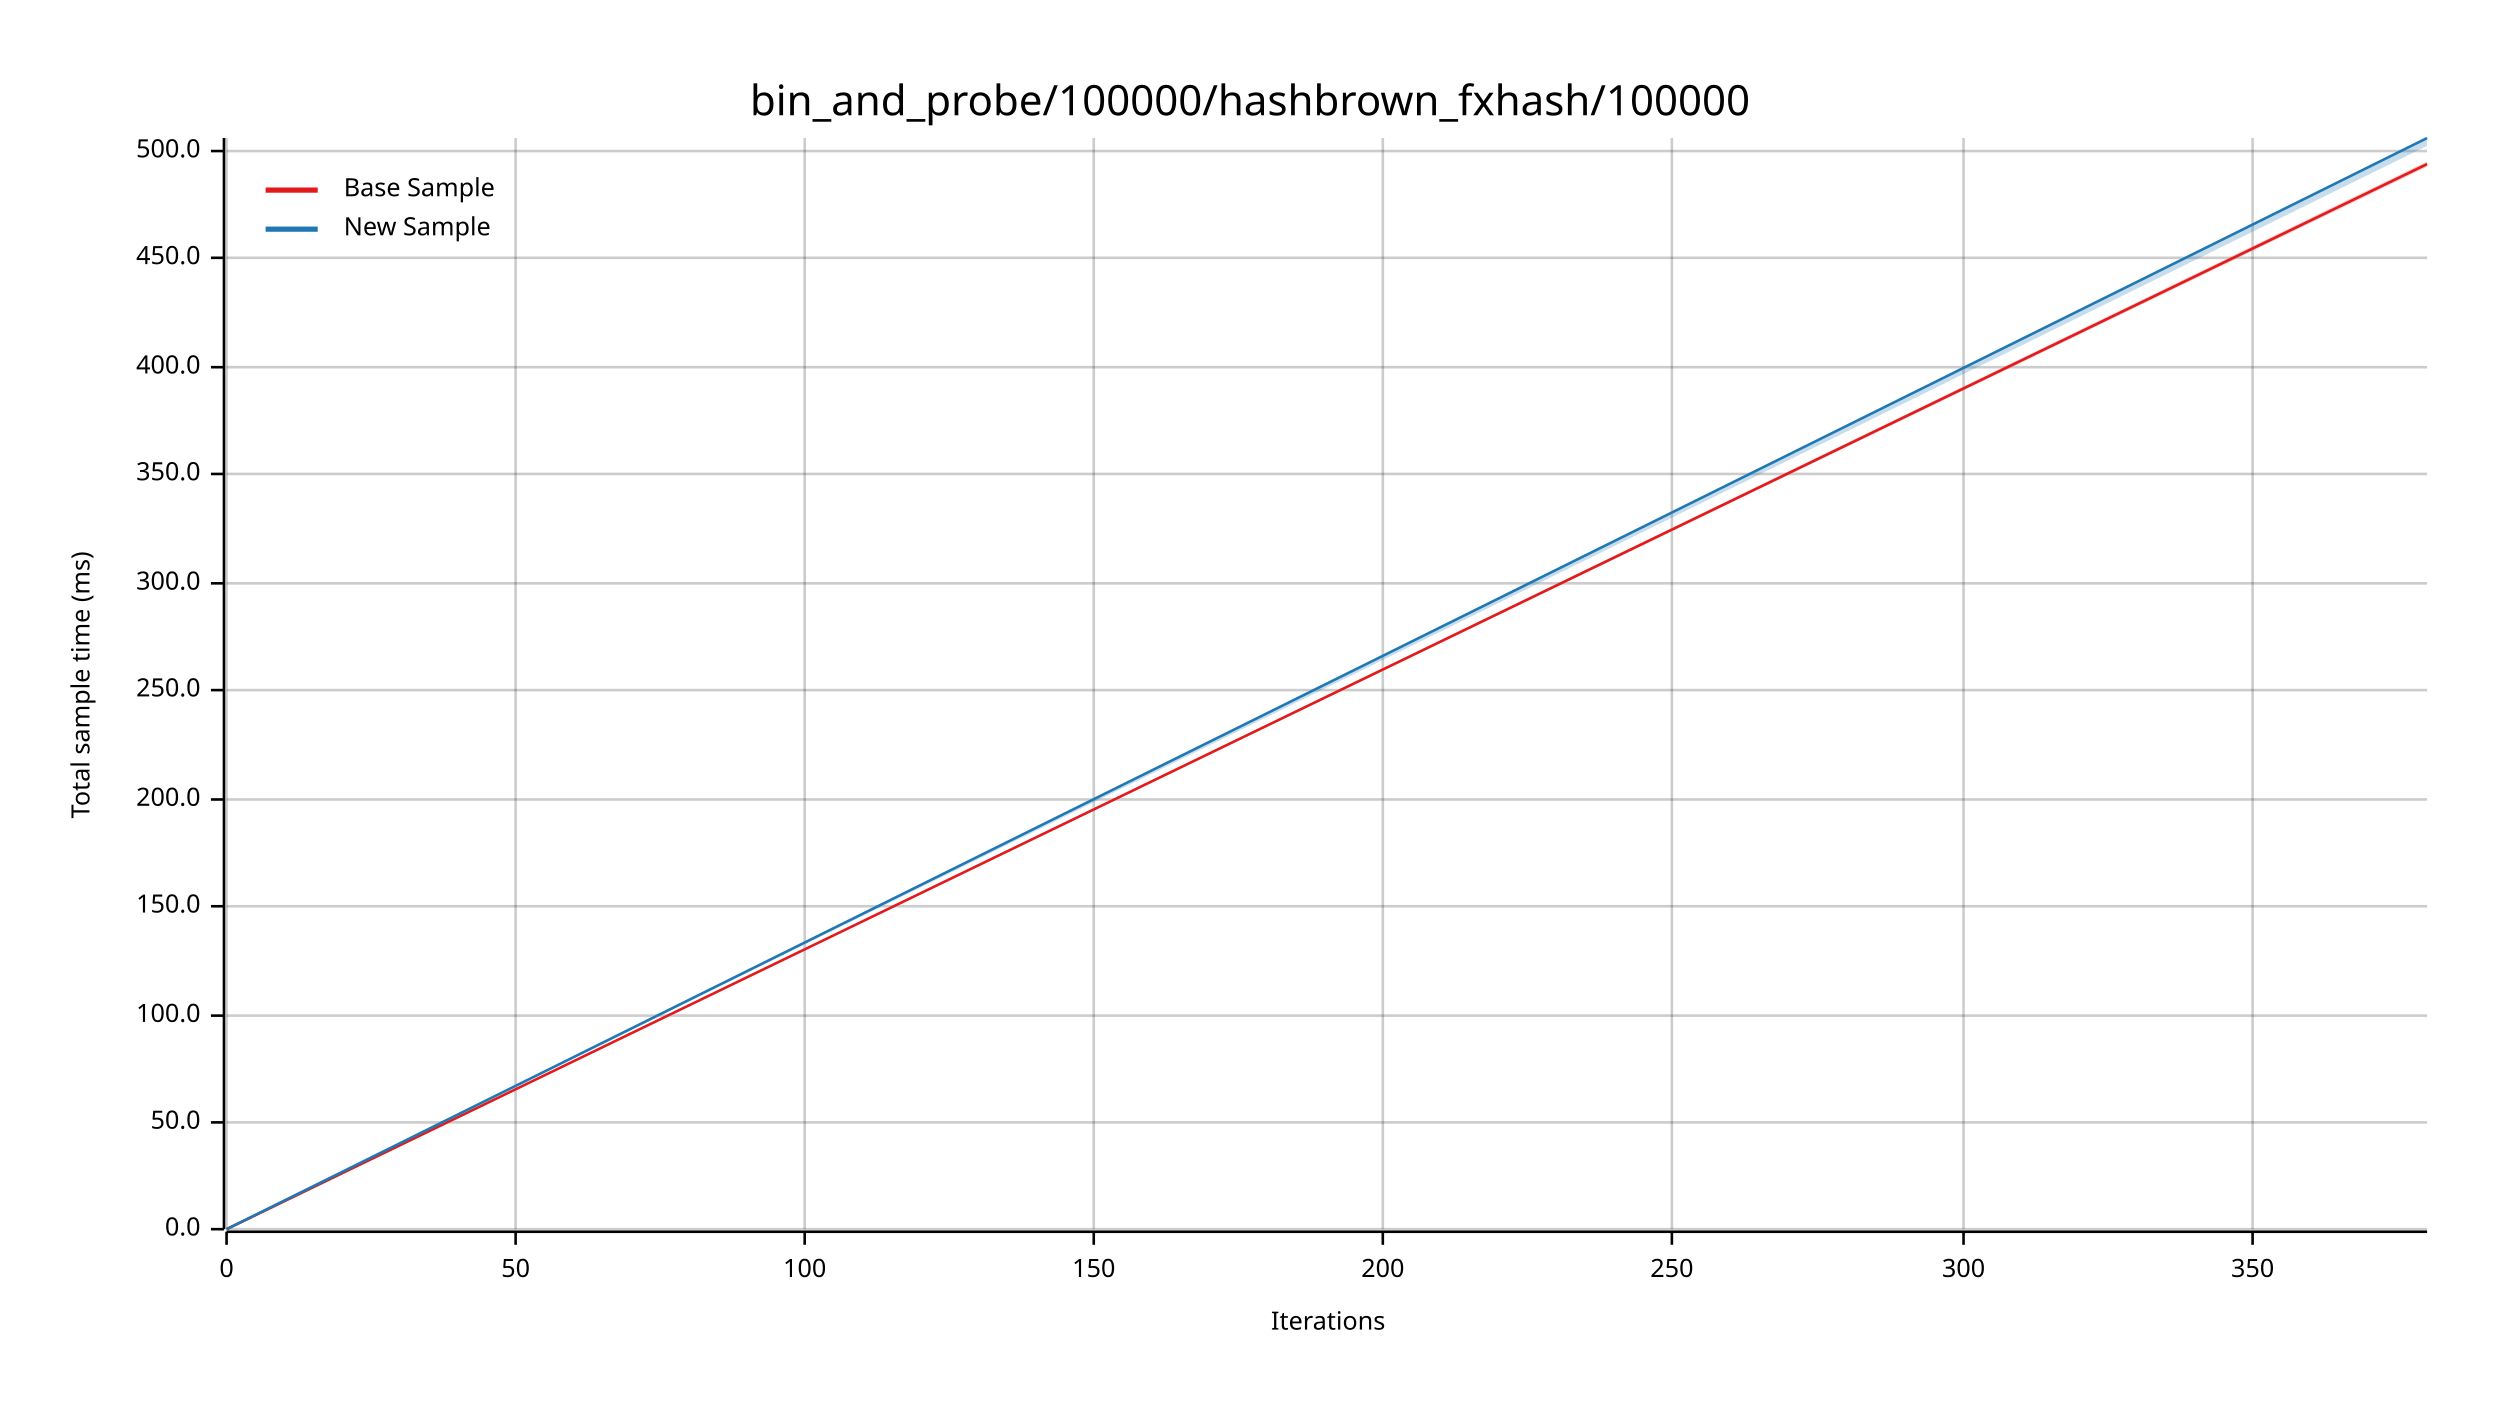
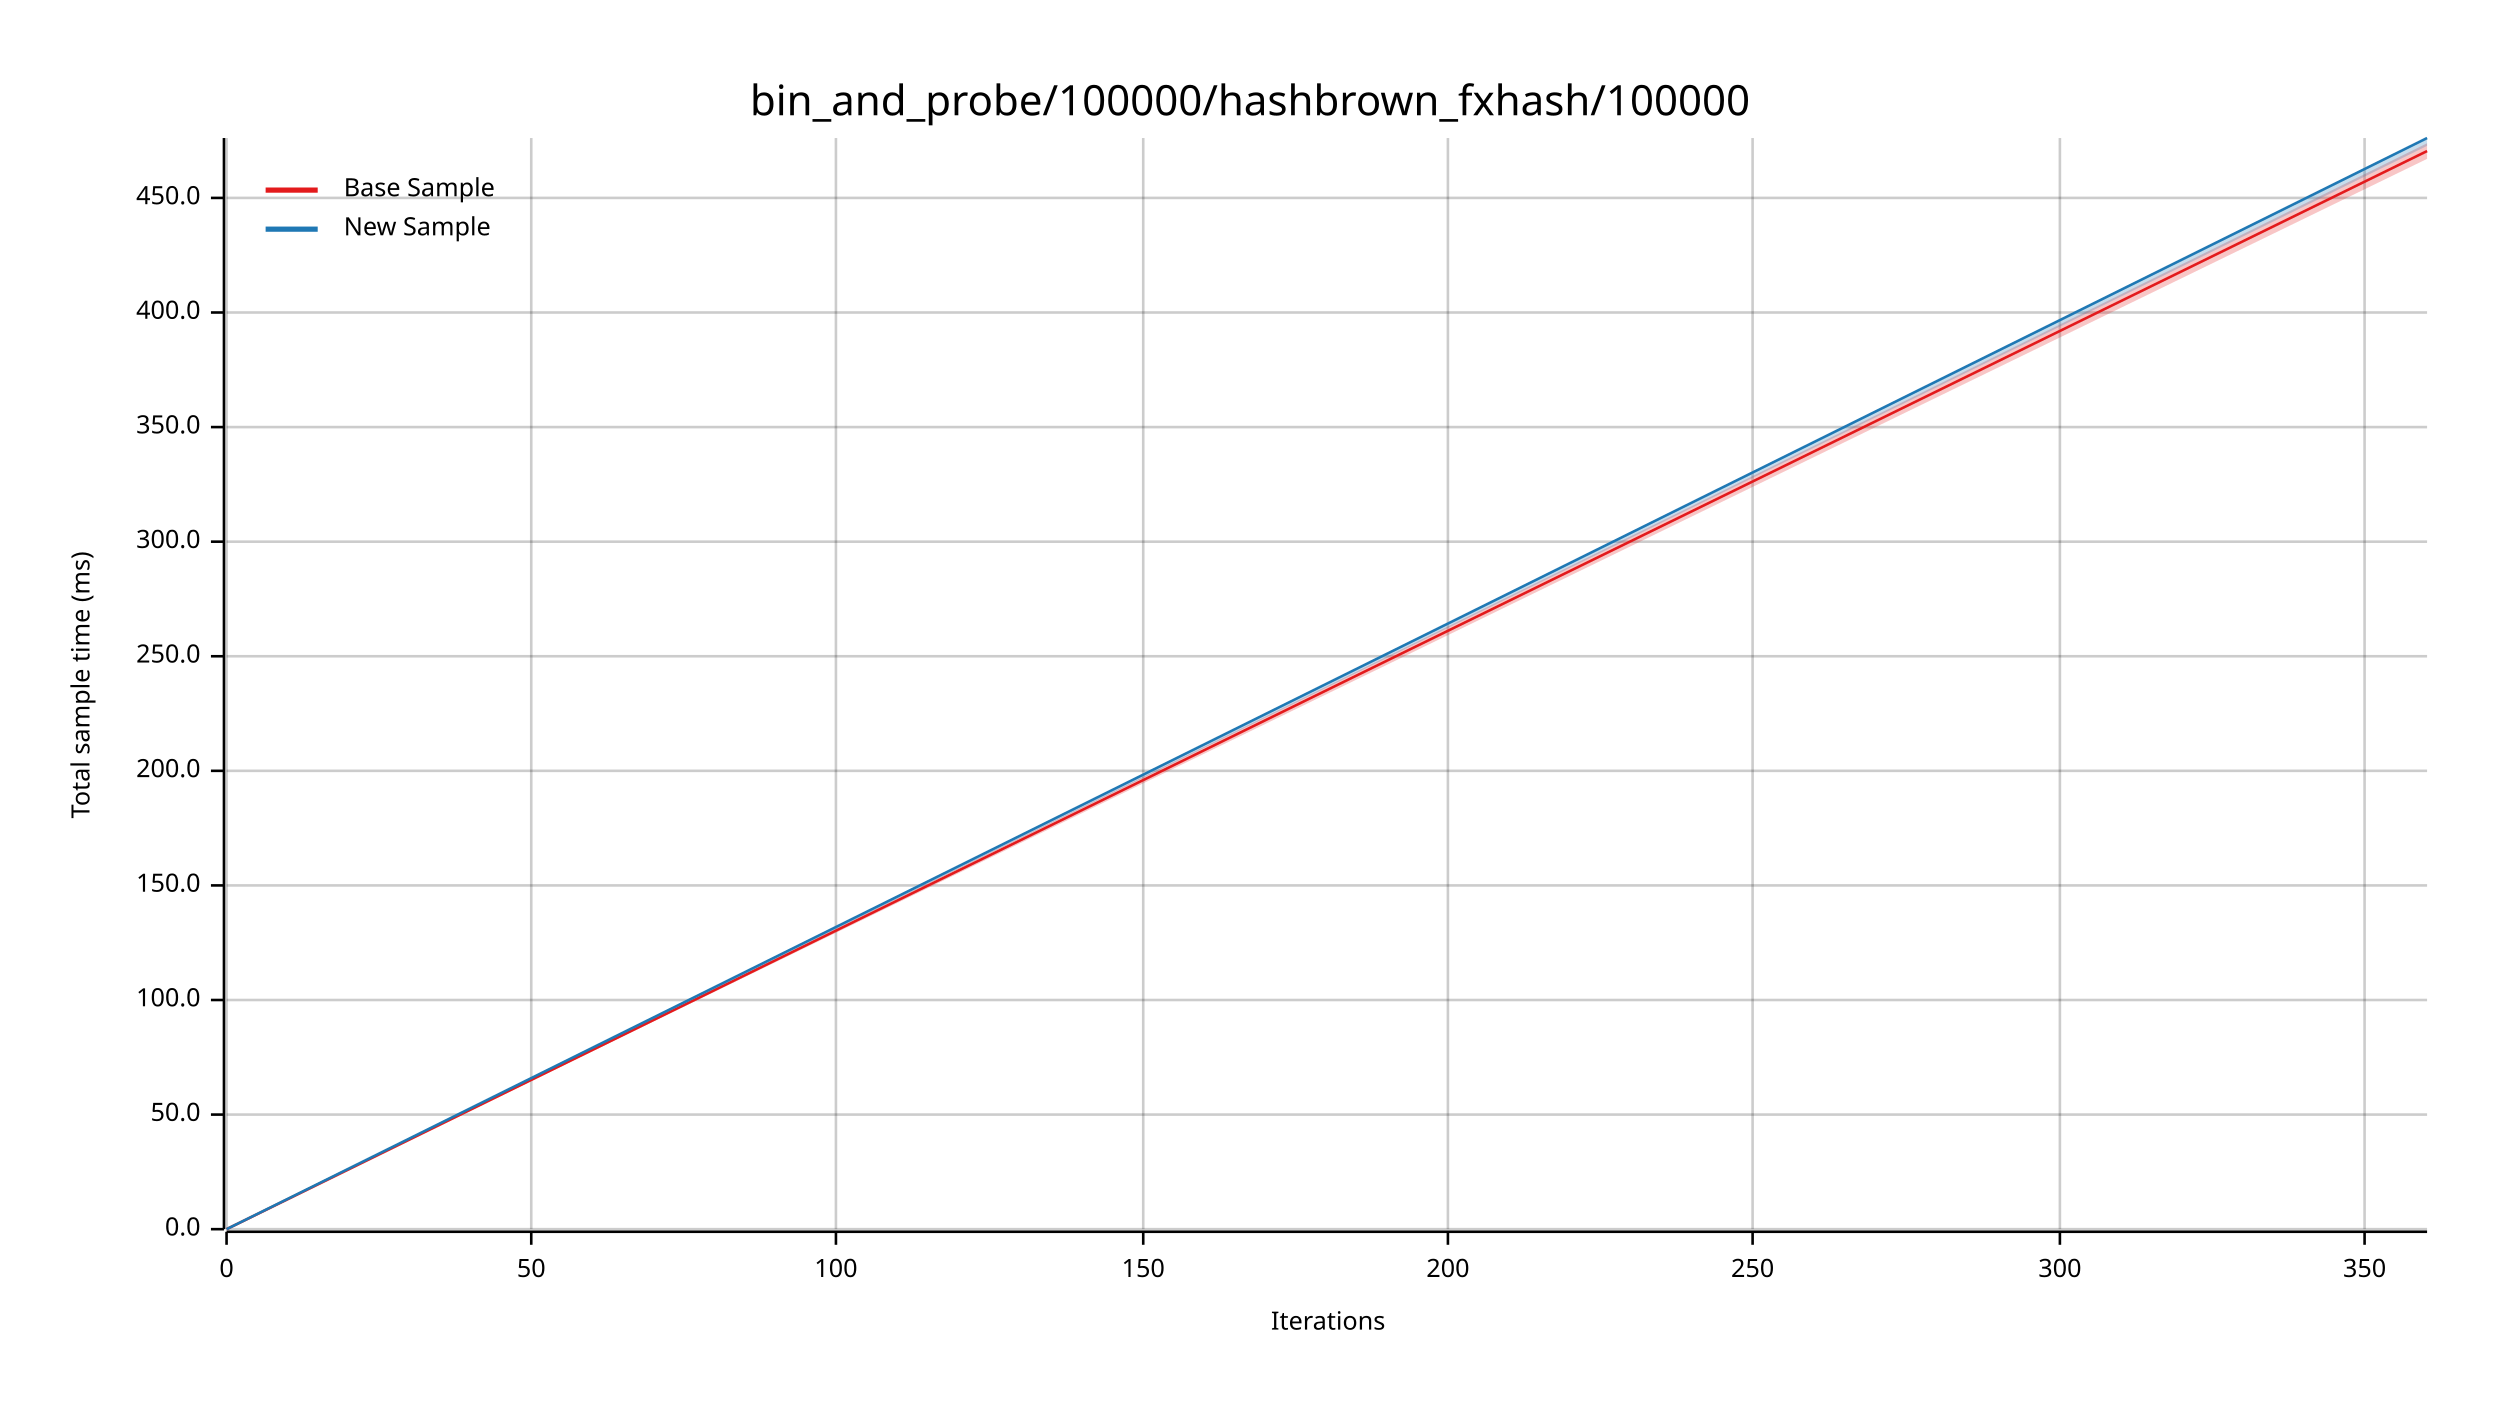
<svg xmlns="http://www.w3.org/2000/svg" width="960" height="540" viewBox="0 0 960 540">
  <text x="480" y="32" dy="0.76em" text-anchor="middle" font-family="sans-serif" font-size="16.129" opacity="1" fill="#000000">
bin_and_probe/100000/hashbrown_fxhash/100000
</text>
  <text x="27" y="263" dy="0.76em" text-anchor="middle" font-family="sans-serif" font-size="9.677" opacity="1" fill="#000000" transform="rotate(270, 27, 263)">
Total sample time (ms)
</text>
  <text x="510" y="513" dy="-0.5ex" text-anchor="middle" font-family="sans-serif" font-size="9.677" opacity="1" fill="#000000">
Iterations
</text>
  <line opacity="0.2" stroke="#000000" stroke-width="1" x1="87" y1="472" x2="87" y2="53" />
-   <line opacity="0.2" stroke="#000000" stroke-width="1" x1="198" y1="472" x2="198" y2="53" />
-   <line opacity="0.2" stroke="#000000" stroke-width="1" x1="309" y1="472" x2="309" y2="53" />
-   <line opacity="0.2" stroke="#000000" stroke-width="1" x1="420" y1="472" x2="420" y2="53" />
-   <line opacity="0.2" stroke="#000000" stroke-width="1" x1="531" y1="472" x2="531" y2="53" />
-   <line opacity="0.2" stroke="#000000" stroke-width="1" x1="642" y1="472" x2="642" y2="53" />
-   <line opacity="0.2" stroke="#000000" stroke-width="1" x1="754" y1="472" x2="754" y2="53" />
-   <line opacity="0.2" stroke="#000000" stroke-width="1" x1="865" y1="472" x2="865" y2="53" />
+   <line opacity="0.2" stroke="#000000" stroke-width="1" x1="204" y1="472" x2="204" y2="53" />
+   <line opacity="0.2" stroke="#000000" stroke-width="1" x1="321" y1="472" x2="321" y2="53" />
+   <line opacity="0.2" stroke="#000000" stroke-width="1" x1="439" y1="472" x2="439" y2="53" />
+   <line opacity="0.2" stroke="#000000" stroke-width="1" x1="556" y1="472" x2="556" y2="53" />
+   <line opacity="0.2" stroke="#000000" stroke-width="1" x1="673" y1="472" x2="673" y2="53" />
+   <line opacity="0.2" stroke="#000000" stroke-width="1" x1="791" y1="472" x2="791" y2="53" />
+   <line opacity="0.2" stroke="#000000" stroke-width="1" x1="908" y1="472" x2="908" y2="53" />
  <line opacity="0.2" stroke="#000000" stroke-width="1" x1="87" y1="472" x2="932" y2="472" />
-   <line opacity="0.2" stroke="#000000" stroke-width="1" x1="87" y1="431" x2="932" y2="431" />
-   <line opacity="0.2" stroke="#000000" stroke-width="1" x1="87" y1="390" x2="932" y2="390" />
-   <line opacity="0.2" stroke="#000000" stroke-width="1" x1="87" y1="348" x2="932" y2="348" />
-   <line opacity="0.2" stroke="#000000" stroke-width="1" x1="87" y1="307" x2="932" y2="307" />
-   <line opacity="0.2" stroke="#000000" stroke-width="1" x1="87" y1="265" x2="932" y2="265" />
-   <line opacity="0.2" stroke="#000000" stroke-width="1" x1="87" y1="224" x2="932" y2="224" />
-   <line opacity="0.2" stroke="#000000" stroke-width="1" x1="87" y1="182" x2="932" y2="182" />
-   <line opacity="0.2" stroke="#000000" stroke-width="1" x1="87" y1="141" x2="932" y2="141" />
-   <line opacity="0.2" stroke="#000000" stroke-width="1" x1="87" y1="99" x2="932" y2="99" />
-   <line opacity="0.2" stroke="#000000" stroke-width="1" x1="87" y1="58" x2="932" y2="58" />
+   <line opacity="0.2" stroke="#000000" stroke-width="1" x1="87" y1="428" x2="932" y2="428" />
+   <line opacity="0.2" stroke="#000000" stroke-width="1" x1="87" y1="384" x2="932" y2="384" />
+   <line opacity="0.2" stroke="#000000" stroke-width="1" x1="87" y1="340" x2="932" y2="340" />
+   <line opacity="0.2" stroke="#000000" stroke-width="1" x1="87" y1="296" x2="932" y2="296" />
+   <line opacity="0.2" stroke="#000000" stroke-width="1" x1="87" y1="252" x2="932" y2="252" />
+   <line opacity="0.2" stroke="#000000" stroke-width="1" x1="87" y1="208" x2="932" y2="208" />
+   <line opacity="0.2" stroke="#000000" stroke-width="1" x1="87" y1="164" x2="932" y2="164" />
+   <line opacity="0.2" stroke="#000000" stroke-width="1" x1="87" y1="120" x2="932" y2="120" />
+   <line opacity="0.2" stroke="#000000" stroke-width="1" x1="87" y1="76" x2="932" y2="76" />
  <polyline fill="none" opacity="1" stroke="#000000" stroke-width="1" points="86,53 86,472 " />
  <text x="77" y="472" dy="0.5ex" text-anchor="end" font-family="sans-serif" font-size="9.677" opacity="1" fill="#000000">
0.0
</text>
  <polyline fill="none" opacity="1" stroke="#000000" stroke-width="1" points="81,472 86,472 " />
-   <text x="77" y="431" dy="0.5ex" text-anchor="end" font-family="sans-serif" font-size="9.677" opacity="1" fill="#000000">
+   <text x="77" y="428" dy="0.5ex" text-anchor="end" font-family="sans-serif" font-size="9.677" opacity="1" fill="#000000">
50.0
</text>
-   <polyline fill="none" opacity="1" stroke="#000000" stroke-width="1" points="81,431 86,431 " />
-   <text x="77" y="390" dy="0.5ex" text-anchor="end" font-family="sans-serif" font-size="9.677" opacity="1" fill="#000000">
+   <polyline fill="none" opacity="1" stroke="#000000" stroke-width="1" points="81,428 86,428 " />
+   <text x="77" y="384" dy="0.5ex" text-anchor="end" font-family="sans-serif" font-size="9.677" opacity="1" fill="#000000">
100.0
</text>
-   <polyline fill="none" opacity="1" stroke="#000000" stroke-width="1" points="81,390 86,390 " />
-   <text x="77" y="348" dy="0.5ex" text-anchor="end" font-family="sans-serif" font-size="9.677" opacity="1" fill="#000000">
+   <polyline fill="none" opacity="1" stroke="#000000" stroke-width="1" points="81,384 86,384 " />
+   <text x="77" y="340" dy="0.5ex" text-anchor="end" font-family="sans-serif" font-size="9.677" opacity="1" fill="#000000">
150.0
</text>
-   <polyline fill="none" opacity="1" stroke="#000000" stroke-width="1" points="81,348 86,348 " />
-   <text x="77" y="307" dy="0.5ex" text-anchor="end" font-family="sans-serif" font-size="9.677" opacity="1" fill="#000000">
+   <polyline fill="none" opacity="1" stroke="#000000" stroke-width="1" points="81,340 86,340 " />
+   <text x="77" y="296" dy="0.5ex" text-anchor="end" font-family="sans-serif" font-size="9.677" opacity="1" fill="#000000">
200.0
</text>
-   <polyline fill="none" opacity="1" stroke="#000000" stroke-width="1" points="81,307 86,307 " />
-   <text x="77" y="265" dy="0.5ex" text-anchor="end" font-family="sans-serif" font-size="9.677" opacity="1" fill="#000000">
+   <polyline fill="none" opacity="1" stroke="#000000" stroke-width="1" points="81,296 86,296 " />
+   <text x="77" y="252" dy="0.5ex" text-anchor="end" font-family="sans-serif" font-size="9.677" opacity="1" fill="#000000">
250.0
</text>
-   <polyline fill="none" opacity="1" stroke="#000000" stroke-width="1" points="81,265 86,265 " />
-   <text x="77" y="224" dy="0.5ex" text-anchor="end" font-family="sans-serif" font-size="9.677" opacity="1" fill="#000000">
+   <polyline fill="none" opacity="1" stroke="#000000" stroke-width="1" points="81,252 86,252 " />
+   <text x="77" y="208" dy="0.5ex" text-anchor="end" font-family="sans-serif" font-size="9.677" opacity="1" fill="#000000">
300.0
</text>
-   <polyline fill="none" opacity="1" stroke="#000000" stroke-width="1" points="81,224 86,224 " />
-   <text x="77" y="182" dy="0.5ex" text-anchor="end" font-family="sans-serif" font-size="9.677" opacity="1" fill="#000000">
+   <polyline fill="none" opacity="1" stroke="#000000" stroke-width="1" points="81,208 86,208 " />
+   <text x="77" y="164" dy="0.5ex" text-anchor="end" font-family="sans-serif" font-size="9.677" opacity="1" fill="#000000">
350.0
</text>
-   <polyline fill="none" opacity="1" stroke="#000000" stroke-width="1" points="81,182 86,182 " />
-   <text x="77" y="141" dy="0.5ex" text-anchor="end" font-family="sans-serif" font-size="9.677" opacity="1" fill="#000000">
+   <polyline fill="none" opacity="1" stroke="#000000" stroke-width="1" points="81,164 86,164 " />
+   <text x="77" y="120" dy="0.5ex" text-anchor="end" font-family="sans-serif" font-size="9.677" opacity="1" fill="#000000">
400.0
</text>
-   <polyline fill="none" opacity="1" stroke="#000000" stroke-width="1" points="81,141 86,141 " />
-   <text x="77" y="99" dy="0.5ex" text-anchor="end" font-family="sans-serif" font-size="9.677" opacity="1" fill="#000000">
+   <polyline fill="none" opacity="1" stroke="#000000" stroke-width="1" points="81,120 86,120 " />
+   <text x="77" y="76" dy="0.5ex" text-anchor="end" font-family="sans-serif" font-size="9.677" opacity="1" fill="#000000">
450.0
</text>
-   <polyline fill="none" opacity="1" stroke="#000000" stroke-width="1" points="81,99 86,99 " />
-   <text x="77" y="58" dy="0.5ex" text-anchor="end" font-family="sans-serif" font-size="9.677" opacity="1" fill="#000000">
- 500.0
- </text>
-   <polyline fill="none" opacity="1" stroke="#000000" stroke-width="1" points="81,58 86,58 " />
+   <polyline fill="none" opacity="1" stroke="#000000" stroke-width="1" points="81,76 86,76 " />
  <polyline fill="none" opacity="1" stroke="#000000" stroke-width="1" points="87,473 932,473 " />
  <text x="87" y="483" dy="0.76em" text-anchor="middle" font-family="sans-serif" font-size="9.677" opacity="1" fill="#000000">
0
</text>
  <polyline fill="none" opacity="1" stroke="#000000" stroke-width="1" points="87,473 87,478 " />
-   <text x="198" y="483" dy="0.76em" text-anchor="middle" font-family="sans-serif" font-size="9.677" opacity="1" fill="#000000">
+   <text x="204" y="483" dy="0.76em" text-anchor="middle" font-family="sans-serif" font-size="9.677" opacity="1" fill="#000000">
50
</text>
-   <polyline fill="none" opacity="1" stroke="#000000" stroke-width="1" points="198,473 198,478 " />
-   <text x="309" y="483" dy="0.76em" text-anchor="middle" font-family="sans-serif" font-size="9.677" opacity="1" fill="#000000">
+   <polyline fill="none" opacity="1" stroke="#000000" stroke-width="1" points="204,473 204,478 " />
+   <text x="321" y="483" dy="0.76em" text-anchor="middle" font-family="sans-serif" font-size="9.677" opacity="1" fill="#000000">
100
</text>
-   <polyline fill="none" opacity="1" stroke="#000000" stroke-width="1" points="309,473 309,478 " />
-   <text x="420" y="483" dy="0.76em" text-anchor="middle" font-family="sans-serif" font-size="9.677" opacity="1" fill="#000000">
+   <polyline fill="none" opacity="1" stroke="#000000" stroke-width="1" points="321,473 321,478 " />
+   <text x="439" y="483" dy="0.76em" text-anchor="middle" font-family="sans-serif" font-size="9.677" opacity="1" fill="#000000">
150
</text>
-   <polyline fill="none" opacity="1" stroke="#000000" stroke-width="1" points="420,473 420,478 " />
-   <text x="531" y="483" dy="0.76em" text-anchor="middle" font-family="sans-serif" font-size="9.677" opacity="1" fill="#000000">
+   <polyline fill="none" opacity="1" stroke="#000000" stroke-width="1" points="439,473 439,478 " />
+   <text x="556" y="483" dy="0.76em" text-anchor="middle" font-family="sans-serif" font-size="9.677" opacity="1" fill="#000000">
200
</text>
-   <polyline fill="none" opacity="1" stroke="#000000" stroke-width="1" points="531,473 531,478 " />
-   <text x="642" y="483" dy="0.76em" text-anchor="middle" font-family="sans-serif" font-size="9.677" opacity="1" fill="#000000">
+   <polyline fill="none" opacity="1" stroke="#000000" stroke-width="1" points="556,473 556,478 " />
+   <text x="673" y="483" dy="0.76em" text-anchor="middle" font-family="sans-serif" font-size="9.677" opacity="1" fill="#000000">
250
</text>
-   <polyline fill="none" opacity="1" stroke="#000000" stroke-width="1" points="642,473 642,478 " />
-   <text x="754" y="483" dy="0.76em" text-anchor="middle" font-family="sans-serif" font-size="9.677" opacity="1" fill="#000000">
+   <polyline fill="none" opacity="1" stroke="#000000" stroke-width="1" points="673,473 673,478 " />
+   <text x="791" y="483" dy="0.76em" text-anchor="middle" font-family="sans-serif" font-size="9.677" opacity="1" fill="#000000">
300
</text>
-   <polyline fill="none" opacity="1" stroke="#000000" stroke-width="1" points="754,473 754,478 " />
-   <text x="865" y="483" dy="0.76em" text-anchor="middle" font-family="sans-serif" font-size="9.677" opacity="1" fill="#000000">
+   <polyline fill="none" opacity="1" stroke="#000000" stroke-width="1" points="791,473 791,478 " />
+   <text x="908" y="483" dy="0.76em" text-anchor="middle" font-family="sans-serif" font-size="9.677" opacity="1" fill="#000000">
350
</text>
-   <polyline fill="none" opacity="1" stroke="#000000" stroke-width="1" points="865,473 865,478 " />
-   <polyline fill="none" opacity="1" stroke="#E31A1C" stroke-width="1" points="87,472 932,63 " />
-   <polygon opacity="0.25" fill="#E31A1C" points="87,472 932,64 932,62 " />
+   <polyline fill="none" opacity="1" stroke="#000000" stroke-width="1" points="908,473 908,478 " />
+   <polyline fill="none" opacity="1" stroke="#E31A1C" stroke-width="1" points="87,472 932,58 " />
+   <polygon opacity="0.25" fill="#E31A1C" points="87,472 932,61 932,55 " />
  <polyline fill="none" opacity="1" stroke="#1F78B4" stroke-width="1" points="87,472 932,53 " />
  <polygon opacity="0.25" fill="#1F78B4" points="87,472 932,56 932,53 " />
  <text x="132" y="68" dy="0.76em" text-anchor="start" font-family="sans-serif" font-size="9.677" opacity="1" fill="#000000">
Base Sample
</text>
  <text x="132" y="83" dy="0.76em" text-anchor="start" font-family="sans-serif" font-size="9.677" opacity="1" fill="#000000">
New Sample
</text>
  <polyline fill="none" opacity="1" stroke="#E31A1C" stroke-width="2" points="102,73 122,73 " />
  <polyline fill="none" opacity="1" stroke="#1F78B4" stroke-width="2" points="102,88 122,88 " />
</svg>
